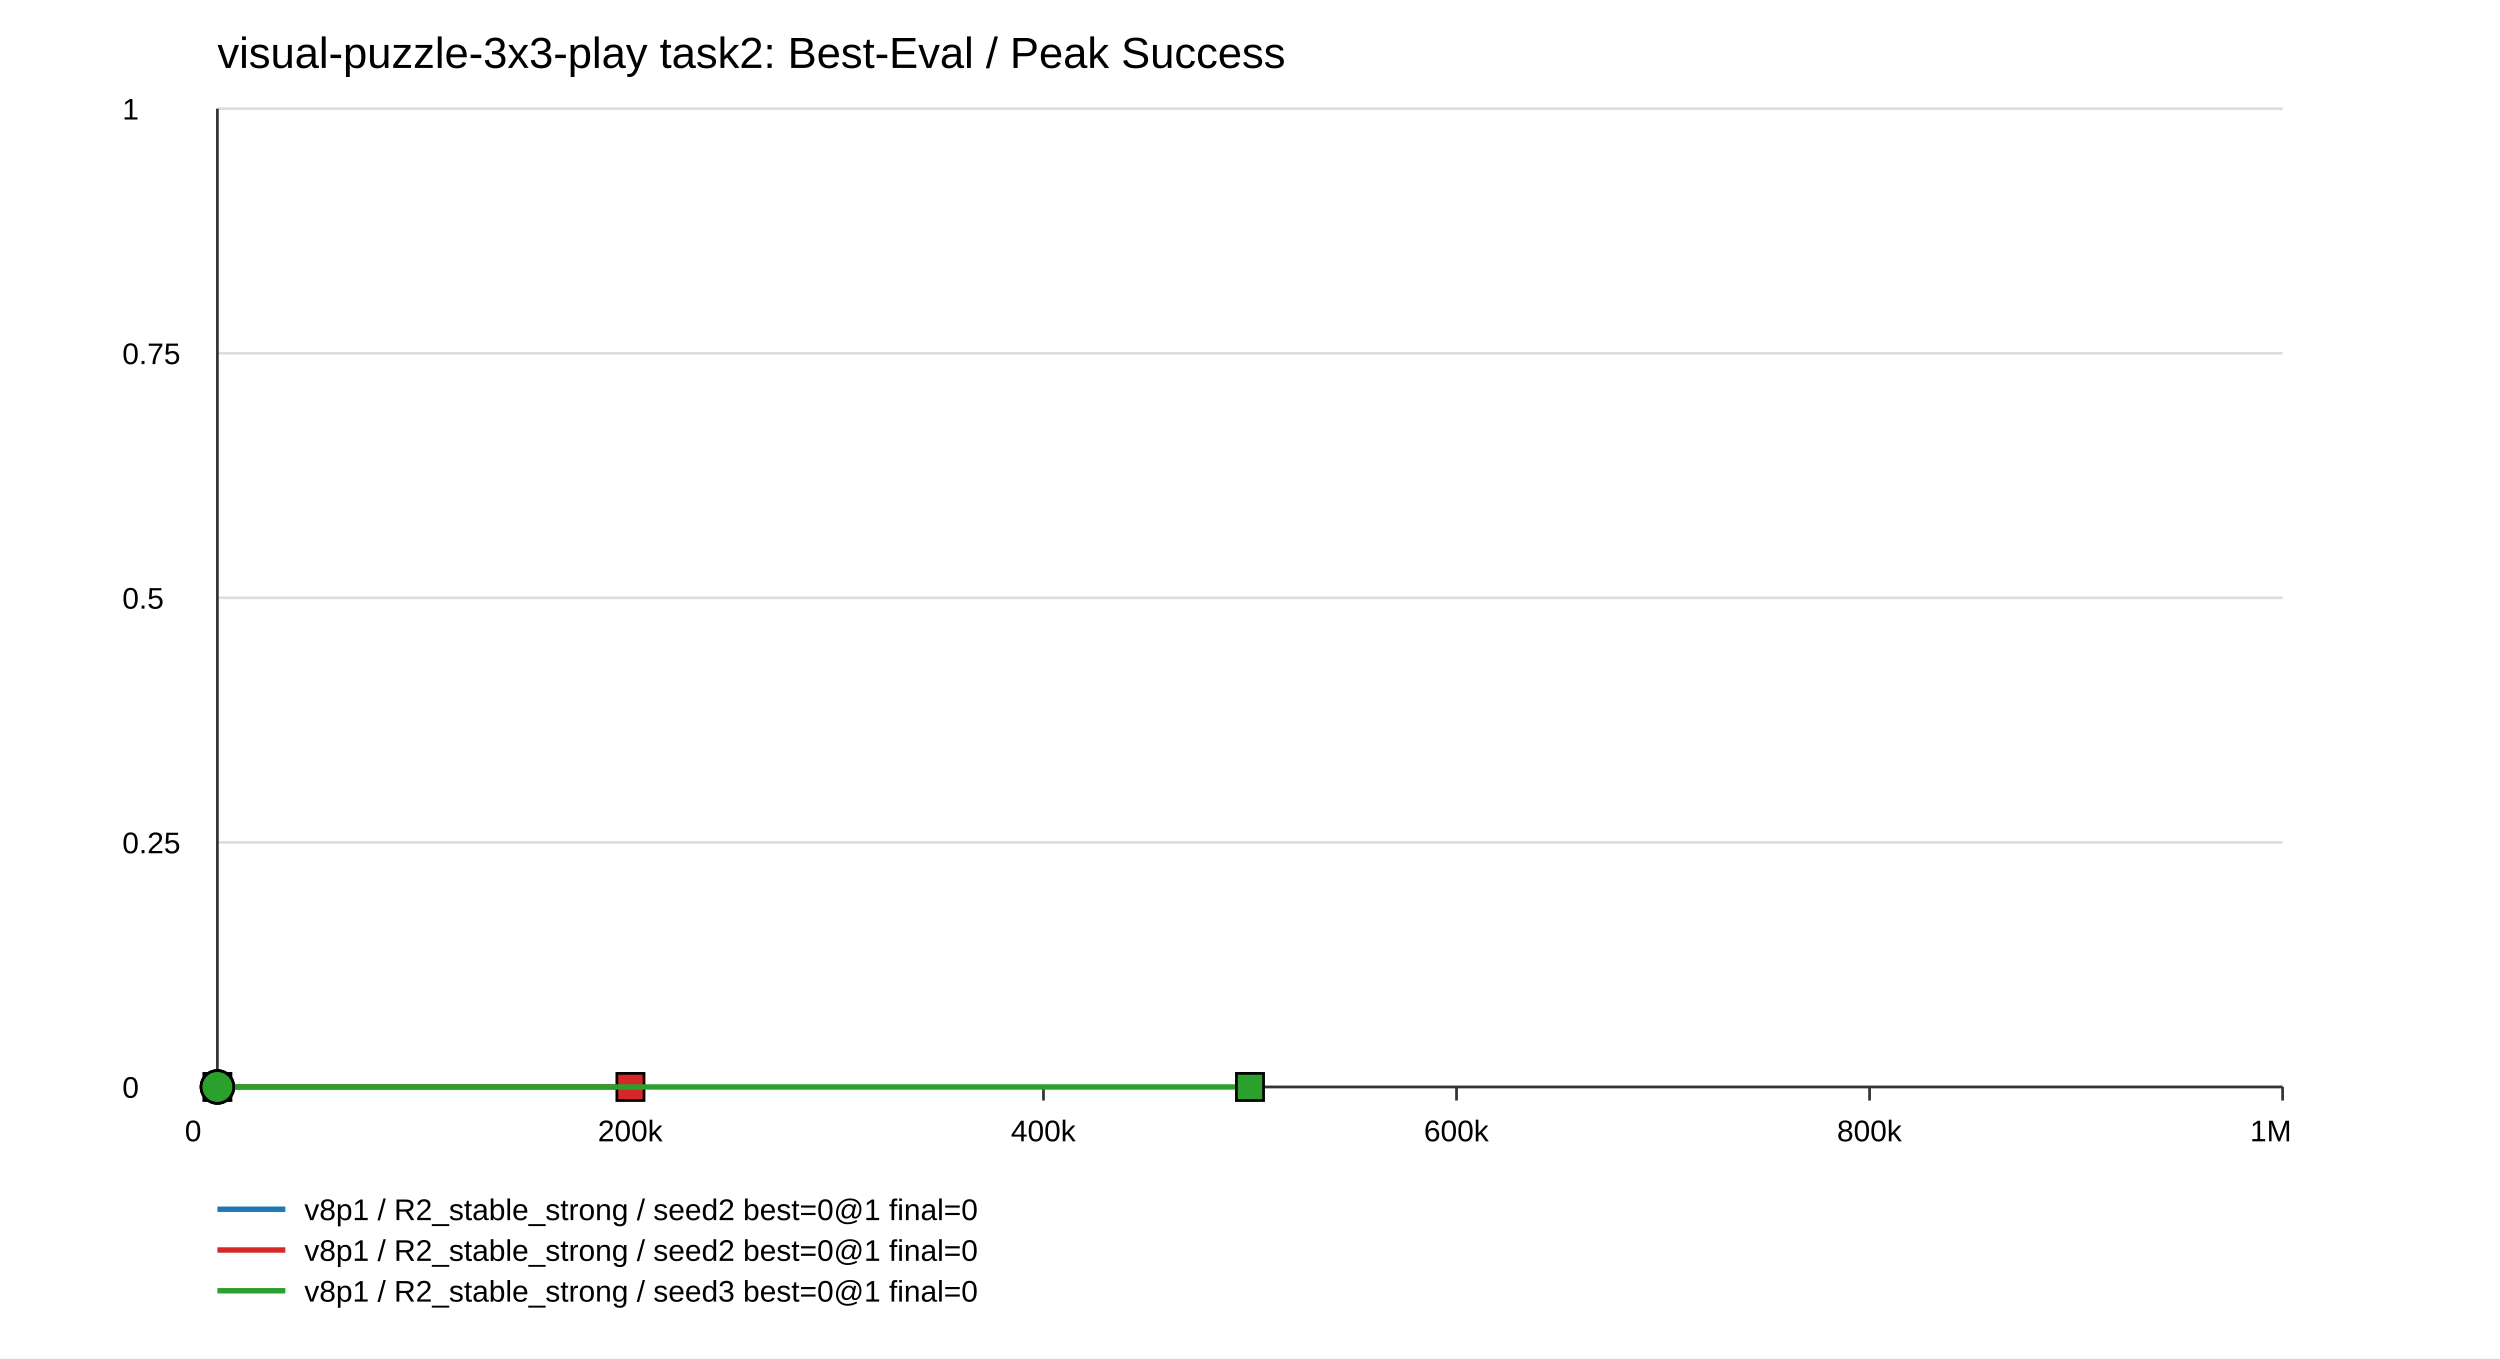
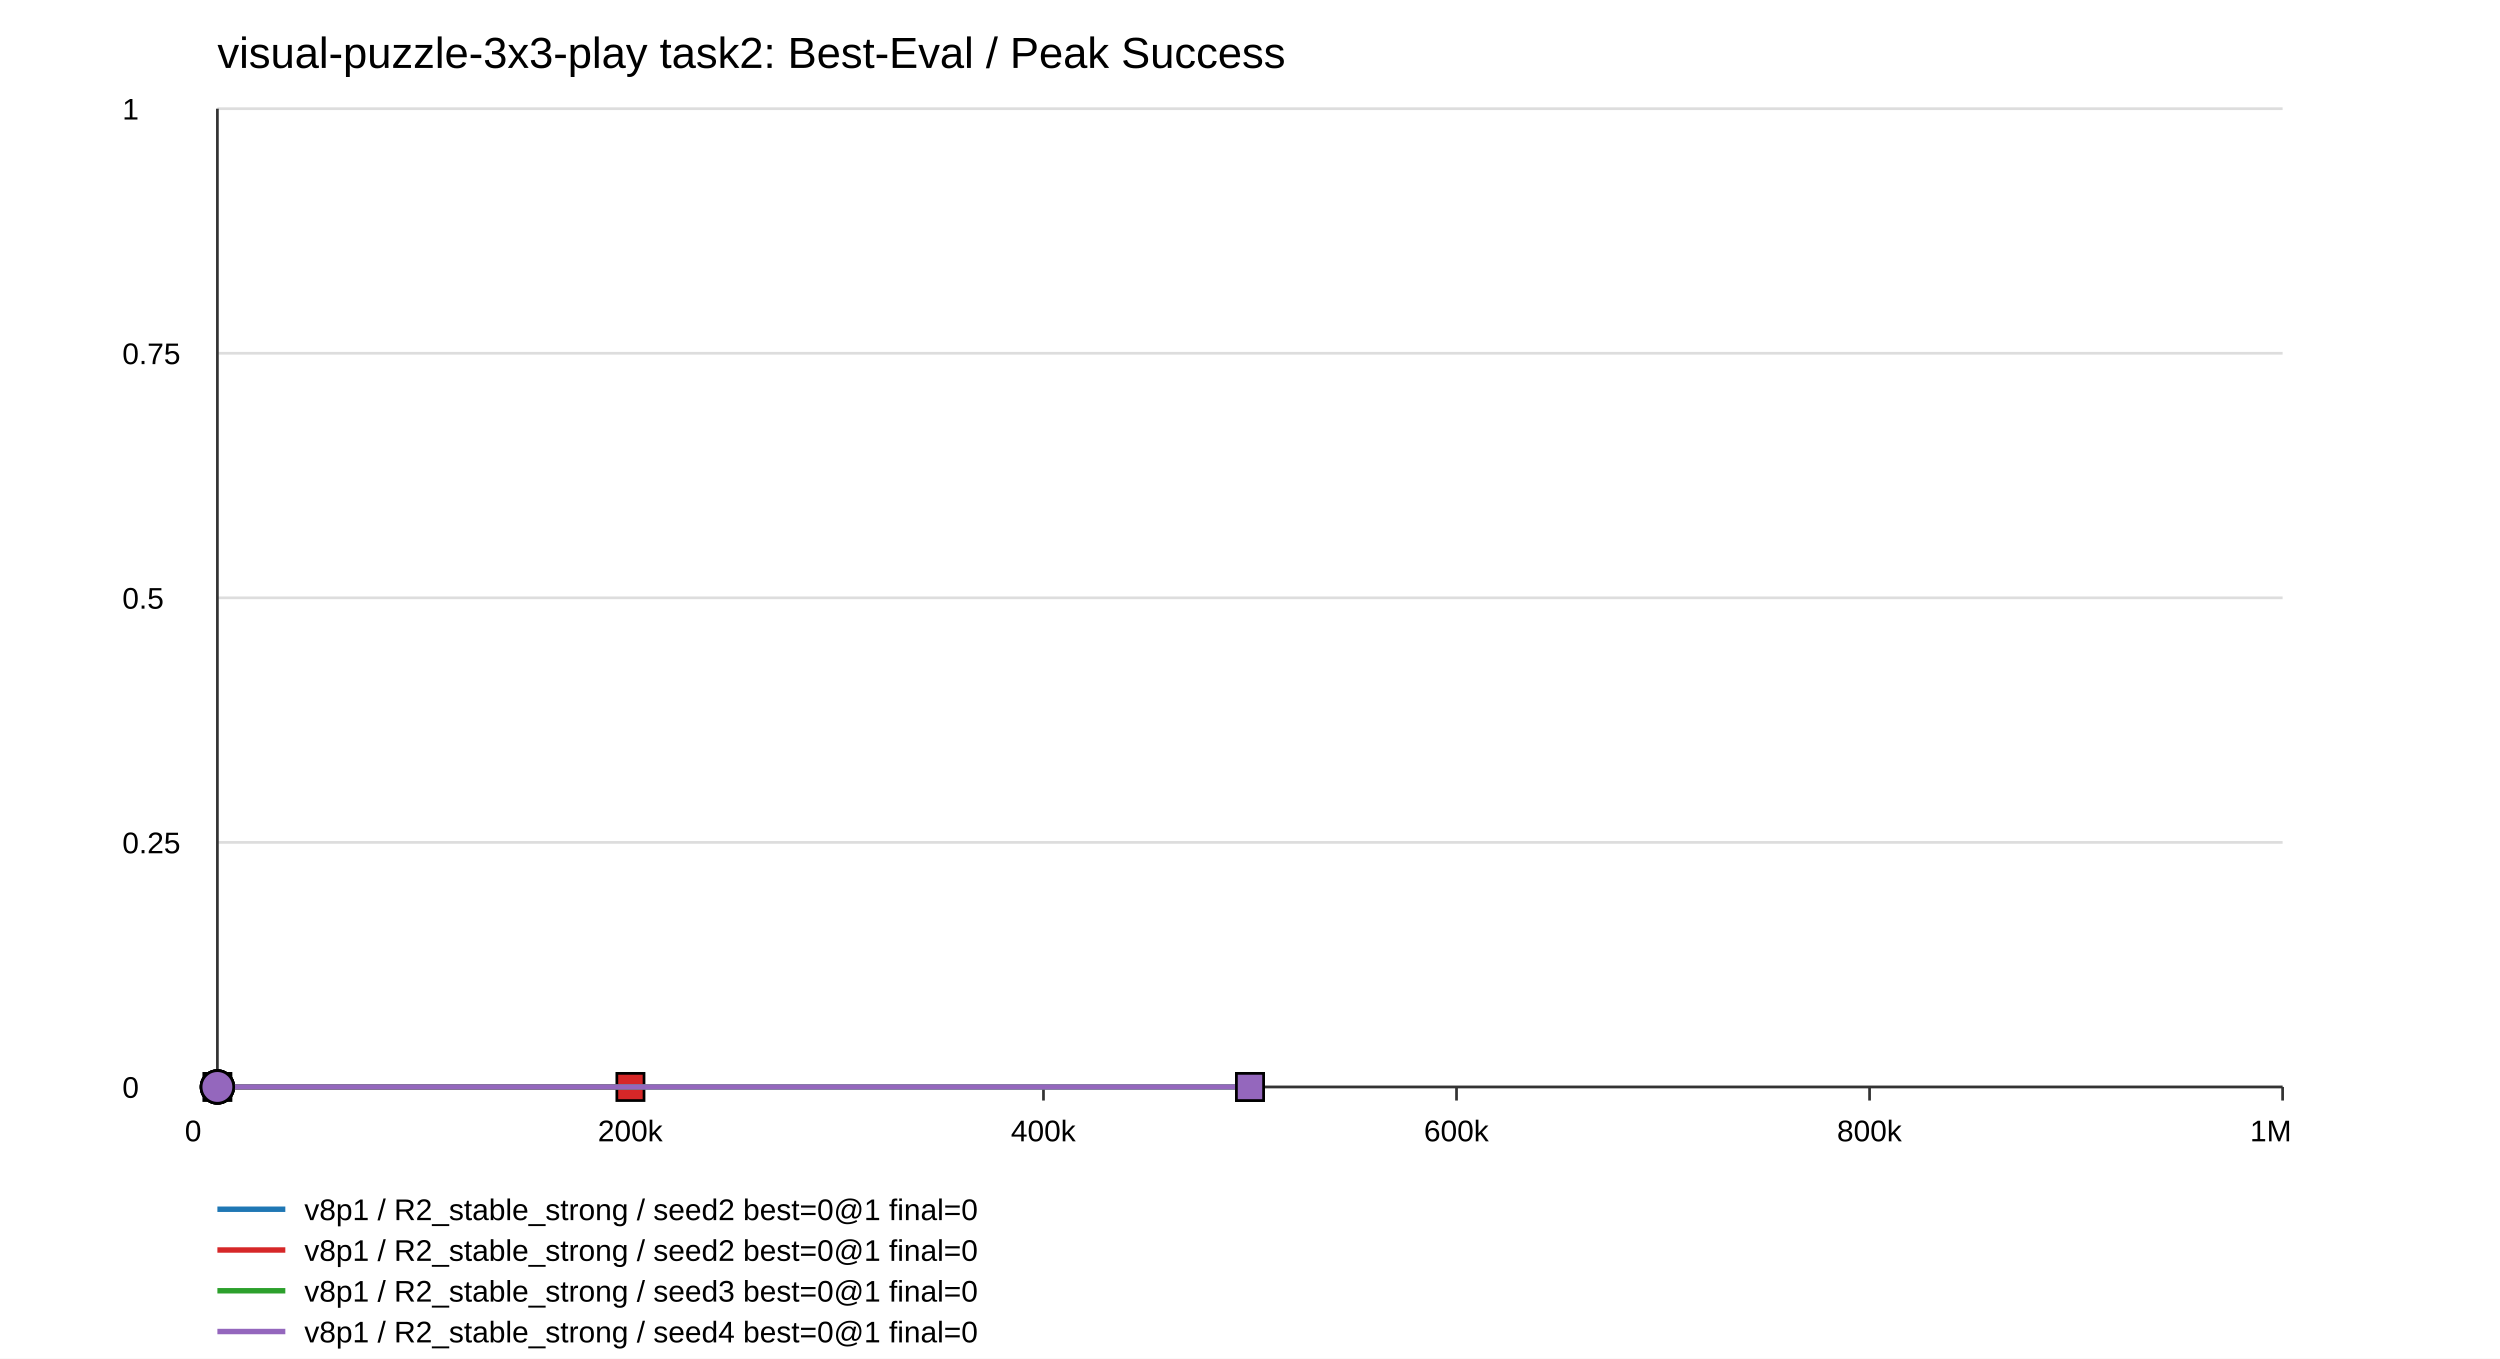
<svg xmlns="http://www.w3.org/2000/svg" width="920" height="500" viewBox="0 0 920 500">
  <rect width="100%" height="100%" fill="white" />
  <text x="80" y="25" font-family="Arial" font-size="16">visual-puzzle-3x3-play task2: Best-Eval / Peak Success</text>
  <line x1="80" y1="400.0" x2="840" y2="400.0" stroke="#ddd" />
  <text x="45" y="404.0" font-family="Arial" font-size="11">0</text>
  <line x1="80" y1="310.0" x2="840" y2="310.0" stroke="#ddd" />
  <text x="45" y="314.0" font-family="Arial" font-size="11">0.25</text>
  <line x1="80" y1="220.0" x2="840" y2="220.0" stroke="#ddd" />
  <text x="45" y="224.0" font-family="Arial" font-size="11">0.5</text>
  <line x1="80" y1="130.0" x2="840" y2="130.0" stroke="#ddd" />
  <text x="45" y="134.0" font-family="Arial" font-size="11">0.75</text>
  <line x1="80" y1="40.0" x2="840" y2="40.0" stroke="#ddd" />
  <text x="45" y="44.0" font-family="Arial" font-size="11">1</text>
  <line x1="80" y1="400" x2="840" y2="400" stroke="#333" />
  <line x1="80" y1="40" x2="80" y2="400" stroke="#333" />
  <line x1="80.0" y1="400" x2="80.0" y2="405" stroke="#333" />
  <text x="68.0" y="420" font-family="Arial" font-size="11">0</text>
  <line x1="232.0" y1="400" x2="232.0" y2="405" stroke="#333" />
  <text x="220.0" y="420" font-family="Arial" font-size="11">200k</text>
  <line x1="384.0" y1="400" x2="384.0" y2="405" stroke="#333" />
  <text x="372.0" y="420" font-family="Arial" font-size="11">400k</text>
  <line x1="536.0" y1="400" x2="536.0" y2="405" stroke="#333" />
  <text x="524.0" y="420" font-family="Arial" font-size="11">600k</text>
  <line x1="688.0" y1="400" x2="688.0" y2="405" stroke="#333" />
  <text x="676.0" y="420" font-family="Arial" font-size="11">800k</text>
  <line x1="840.0" y1="400" x2="840.0" y2="405" stroke="#333" />
  <text x="828.0" y="420" font-family="Arial" font-size="11">1M</text>
  <polyline points="80.0,400.0" fill="none" stroke="#1f77b4" stroke-width="2" />
  <circle cx="80.0" cy="400.0" r="6" fill="#1f77b4" stroke="black" />
  <rect x="75.0" y="395.0" width="10" height="10" fill="#1f77b4" stroke="black" />
  <line x1="80" y1="445" x2="105" y2="445" stroke="#1f77b4" stroke-width="2" />
  <text x="112" y="449" font-family="Arial" font-size="11">v8p1 / R2_stable_strong / seed2 best=0@1 final=0</text>
  <polyline points="80.0,400.0 118.0,400.0 156.0,400.0 194.0,400.0 232.0,400.0" fill="none" stroke="#d62728" stroke-width="2" />
  <circle cx="80.0" cy="400.0" r="6" fill="#d62728" stroke="black" />
  <rect x="227.0" y="395.0" width="10" height="10" fill="#d62728" stroke="black" />
  <line x1="80" y1="460" x2="105" y2="460" stroke="#d62728" stroke-width="2" />
  <text x="112" y="464" font-family="Arial" font-size="11">v8p1 / R2_stable_strong / seed2 best=0@1 final=0</text>
  <polyline points="80.0,400.0 118.0,400.0 156.0,400.0 194.0,400.0 232.0,400.0 270.0,400.0 308.0,400.0 346.0,400.0 384.0,400.0 422.0,400.0 460.0,400.0" fill="none" stroke="#2ca02c" stroke-width="2" />
  <circle cx="80.0" cy="400.0" r="6" fill="#2ca02c" stroke="black" />
  <rect x="455.0" y="395.0" width="10" height="10" fill="#2ca02c" stroke="black" />
  <line x1="80" y1="475" x2="105" y2="475" stroke="#2ca02c" stroke-width="2" />
  <text x="112" y="479" font-family="Arial" font-size="11">v8p1 / R2_stable_strong / seed3 best=0@1 final=0</text>
+   <polyline points="80.0,400.0 118.0,400.0 156.0,400.0 194.0,400.0 232.0,400.0 270.0,400.0 308.0,400.0 346.0,400.0 384.0,400.0 422.0,400.0 460.0,400.0" fill="none" stroke="#9467bd" stroke-width="2" />
+   <circle cx="80.0" cy="400.0" r="6" fill="#9467bd" stroke="black" />
+   <rect x="455.0" y="395.0" width="10" height="10" fill="#9467bd" stroke="black" />
+   <line x1="80" y1="490" x2="105" y2="490" stroke="#9467bd" stroke-width="2" />
+   <text x="112" y="494" font-family="Arial" font-size="11">v8p1 / R2_stable_strong / seed4 best=0@1 final=0</text>
</svg>
